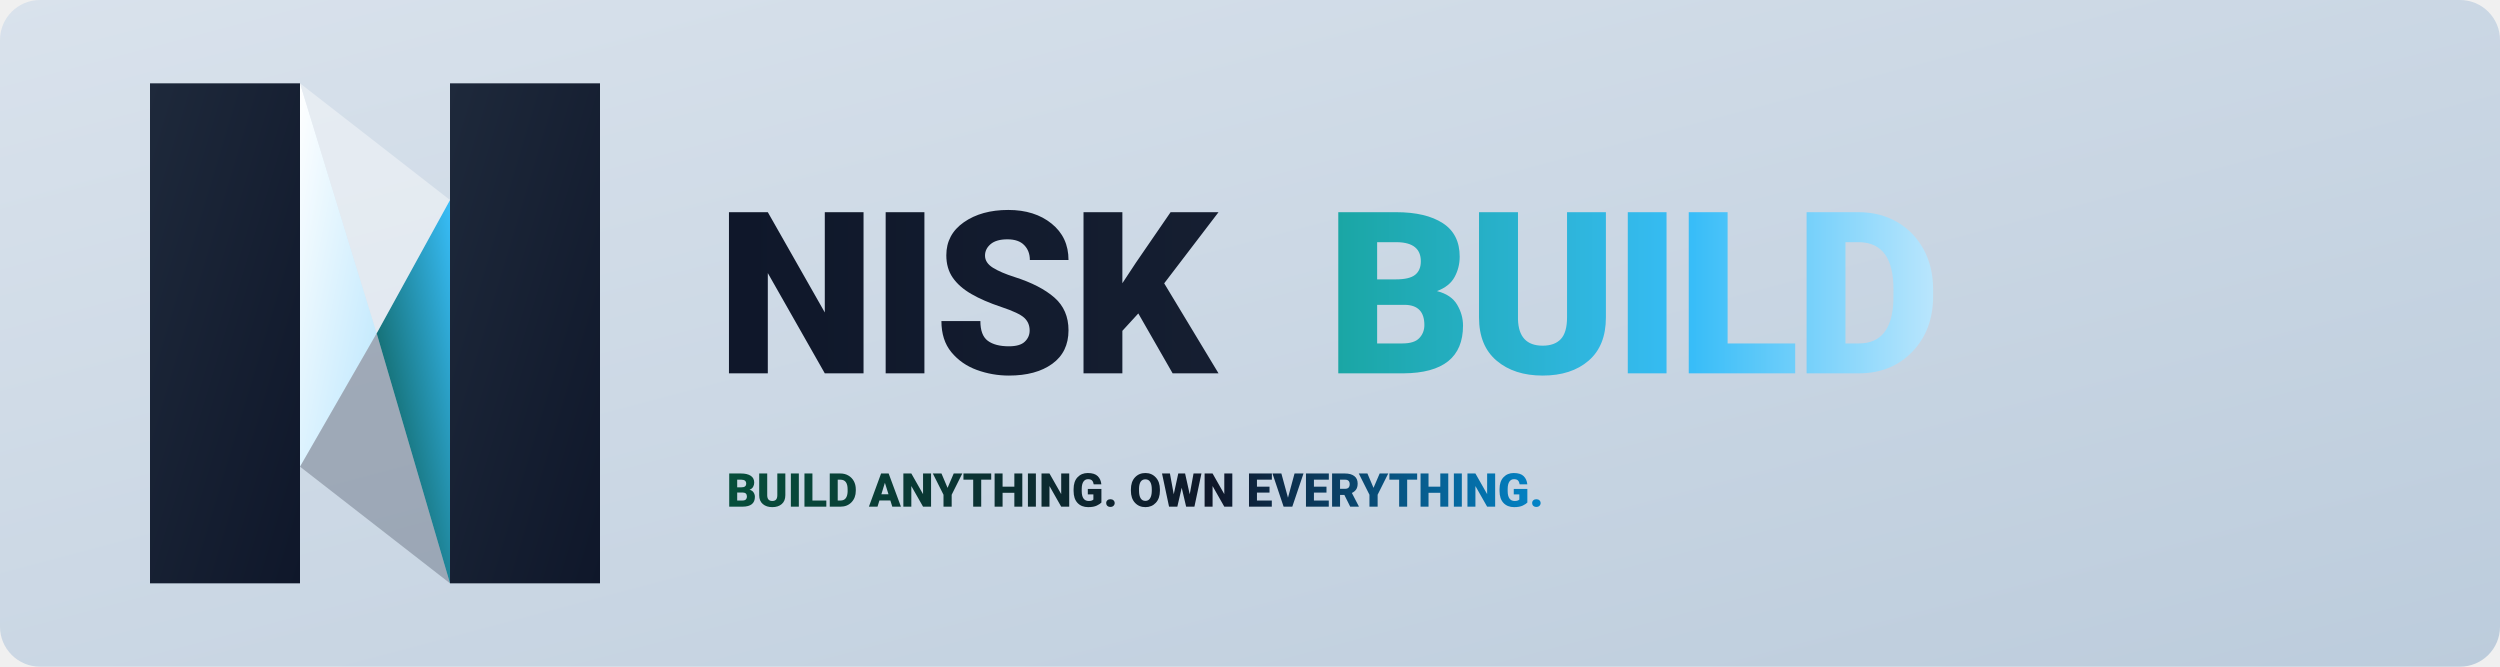
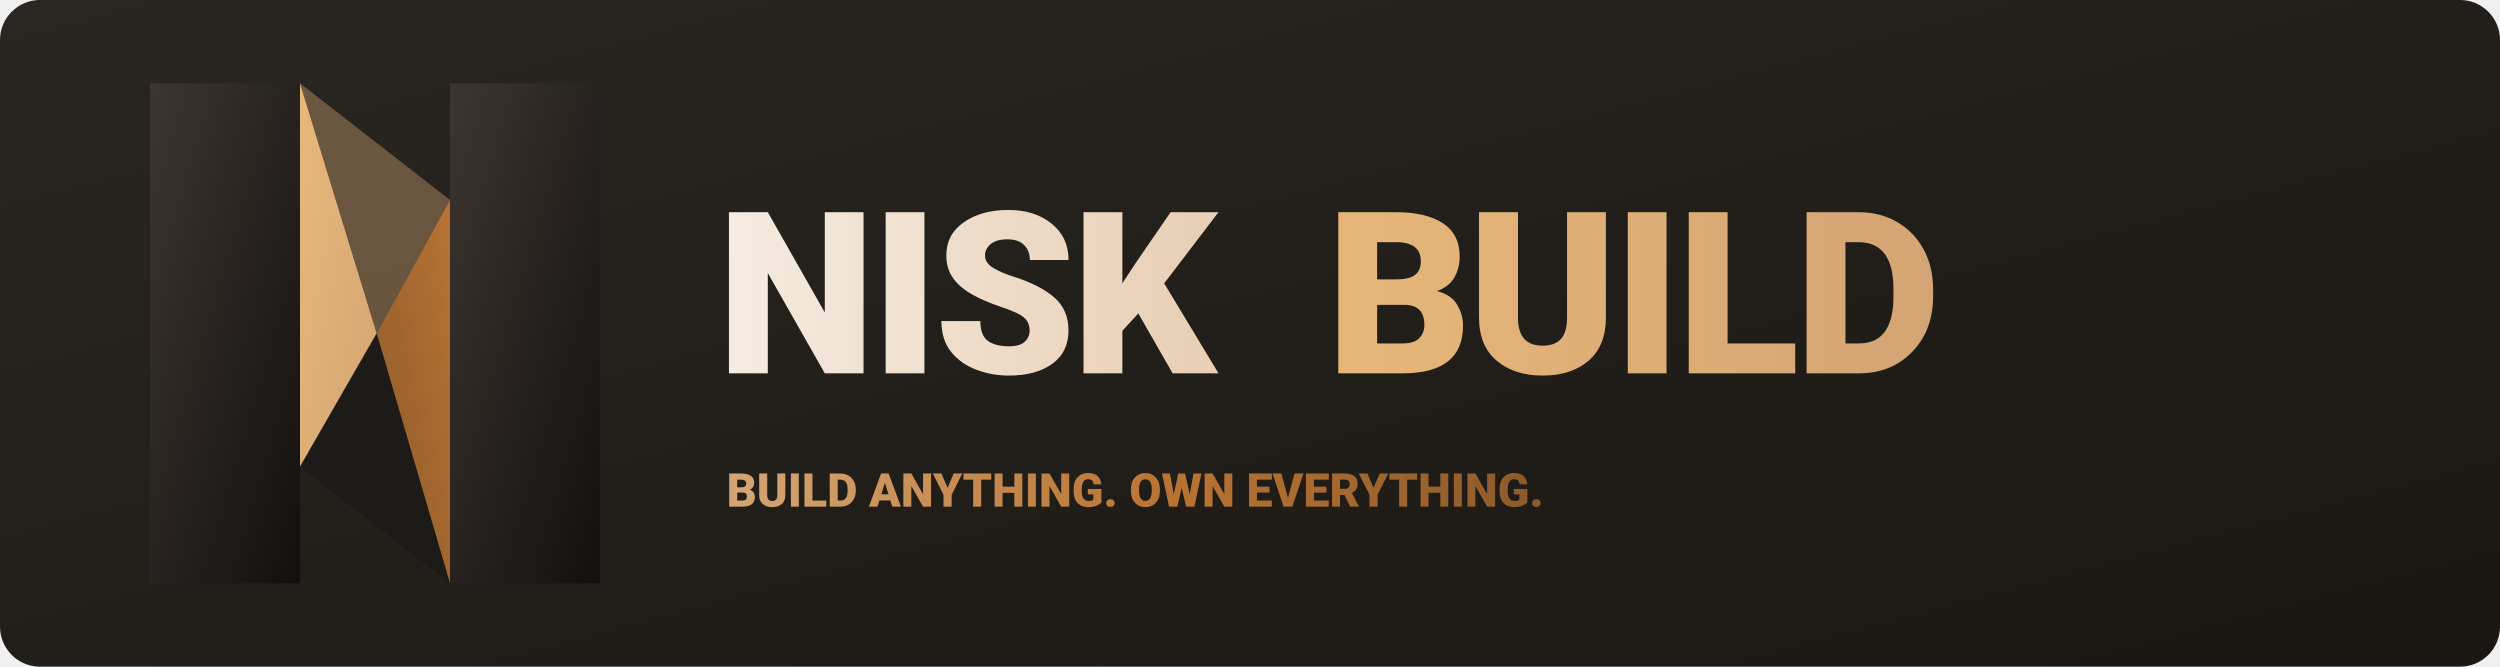
- <svg xmlns="http://www.w3.org/2000/svg" viewBox="0 0 750 200" width="750" height="200" aria-label="NiskBuild Sovereign Integrated Logo - Ultra Clean" role="img">
+ <svg xmlns="http://www.w3.org/2000/svg" viewBox="0 0 750 200" width="750" height="200" aria-label="NiskBuild Forged Iron and Copper Logo" role="img">
  <defs>
-     <linearGradient id="integratedGlacialMist" x1="0%" y1="0%" x2="100%" y2="100%">
-       <stop offset="0%" stop-color="#D9E2EC" />
-       <stop offset="100%" stop-color="#BCCCDC" />
+     <linearGradient id="forgePlateBg" x1="0%" y1="0%" x2="100%" y2="100%">
+       <stop offset="0%" stop-color="#2a2622" />
+       <stop offset="100%" stop-color="#1a1612" />
    </linearGradient>
-     <linearGradient id="cleanObsidianPillars" x1="0%" y1="0%" x2="100%" y2="100%">
-       <stop offset="0%" stop-color="#1E293B" />
-       <stop offset="100%" stop-color="#0F172A" />
+     <linearGradient id="ironPillars" x1="0%" y1="0%" x2="100%" y2="100%">
+       <stop offset="0%" stop-color="#3d3530" />
+       <stop offset="100%" stop-color="#12100e" />
    </linearGradient>
-     <linearGradient id="cleanCoreFrostL" x1="0%" y1="0%" x2="100%" y2="100%">
-       <stop offset="0%" stop-color="#FFFFFF" />
-       <stop offset="100%" stop-color="#BAE6FD" />
+     <linearGradient id="copperFacetL" x1="0%" y1="0%" x2="100%" y2="100%">
+       <stop offset="0%" stop-color="#e8b87a" />
+       <stop offset="100%" stop-color="#d4a574" />
    </linearGradient>
-     <linearGradient id="cleanCoreFrostR" x1="0%" y1="100%" x2="100%" y2="0%">
-       <stop offset="0%" stop-color="#064E3B" />
-       <stop offset="100%" stop-color="#38BDF8" />
+     <linearGradient id="copperFacetR" x1="0%" y1="100%" x2="100%" y2="0%">
+       <stop offset="0%" stop-color="#8b5a2b" />
+       <stop offset="100%" stop-color="#b87333" />
    </linearGradient>
-     <linearGradient id="cleanNiskBlend" x1="0%" y1="0%" x2="100%" y2="0%">
-       <stop offset="0%" stop-color="#0F172A" />
-       <stop offset="100%" stop-color="#1E293B" />
+     <linearGradient id="niskIron" x1="0%" y1="0%" x2="100%" y2="0%">
+       <stop offset="0%" stop-color="#f5ebe0" />
+       <stop offset="100%" stop-color="#d4a574" />
    </linearGradient>
-     <linearGradient id="cleanBuildBlend" x1="0%" y1="0%" x2="100%" y2="0%">
-       <stop offset="0%" stop-color="#064E3B" />
-       <stop offset="30%" stop-color="#059669" />
-       <stop offset="80%" stop-color="#38BDF8" />
-       <stop offset="100%" stop-color="#BAE6FD" />
+     <linearGradient id="buildCopper" x1="0%" y1="0%" x2="100%" y2="0%">
+       <stop offset="0%" stop-color="#b87333" />
+       <stop offset="45%" stop-color="#e8b87a" />
+       <stop offset="100%" stop-color="#d4a574" />
    </linearGradient>
-     <linearGradient id="cleanTaglineGrad" x1="0%" y1="0%" x2="100%" y2="0%">
-       <stop offset="0%" stop-color="#064E3B" />
-       <stop offset="60%" stop-color="#0F172A" />
-       <stop offset="100%" stop-color="#0284C7" />
+     <linearGradient id="taglineCopper" x1="0%" y1="0%" x2="100%" y2="0%">
+       <stop offset="0%" stop-color="#d4a574" />
+       <stop offset="55%" stop-color="#b87333" />
+       <stop offset="100%" stop-color="#8b5a2b" />
    </linearGradient>
  </defs>
-   <rect width="100%" height="100%" fill="url(#integratedGlacialMist)" rx="12" />
+   <rect width="100%" height="100%" fill="url(#forgePlateBg)" rx="12" />
  <g transform="translate(45, 25)">
-     <path d="M 0,0 L 45,0 L 45,150 L 0,150 Z" fill="url(#cleanObsidianPillars)" />
-     <path d="M 90,0 L 135,0 L 135,150 L 90,150 Z" fill="url(#cleanObsidianPillars)" />
-     <path d="M 45,0 L 68,75 L 45,115 L 45,45 Z" fill="url(#cleanCoreFrostL)" />
-     <path d="M 90,150 L 68,75 L 90,35 L 90,105 Z" fill="url(#cleanCoreFrostR)" />
-     <polygon points="45,115 68,75 90,150" fill="#0F172A" opacity="0.25" />
-     <polygon points="90,35 68,75 45,0" fill="#FFFFFF" opacity="0.4" />
+     <path d="M 0,0 L 45,0 L 45,150 L 0,150 Z" fill="url(#ironPillars)" />
+     <path d="M 90,0 L 135,0 L 135,150 L 90,150 Z" fill="url(#ironPillars)" />
+     <path d="M 45,0 L 68,75 L 45,115 L 45,45 Z" fill="url(#copperFacetL)" />
+     <path d="M 90,150 L 68,75 L 90,35 L 90,105 Z" fill="url(#copperFacetR)" />
+     <polygon points="45,115 68,75 90,150" fill="#12100e" opacity="0.35" />
+     <polygon points="90,35 68,75 45,0" fill="#e8b87a" opacity="0.35" />
  </g>
  <g transform="translate(215, 112)">
    <text font-family="system-ui,-apple-system,BlinkMacSystemFont,'Segoe UI',Roboto,sans-serif" font-size="68" font-weight="900" letter-spacing="-1.5">
-       <tspan fill="url(#cleanNiskBlend)">NISK</tspan>
-       <tspan fill="url(#cleanBuildBlend)" dx="16">BUILD</tspan>
+       <tspan fill="url(#niskIron)">NISK</tspan>
+       <tspan fill="url(#buildCopper)" dx="16">BUILD</tspan>
    </text>
  </g>
  <g transform="translate(218, 152)">
-     <text font-family="system-ui,-apple-system,BlinkMacSystemFont,'Segoe UI',Roboto,monospace" font-size="14" font-weight="900" fill="url(#cleanTaglineGrad)">BUILD ANYTHING. OWN EVERYTHING.</text>
+     <text font-family="system-ui,-apple-system,BlinkMacSystemFont,'Segoe UI',Roboto,monospace" font-size="14" font-weight="900" fill="url(#taglineCopper)">BUILD ANYTHING. OWN EVERYTHING.</text>
  </g>
</svg>
